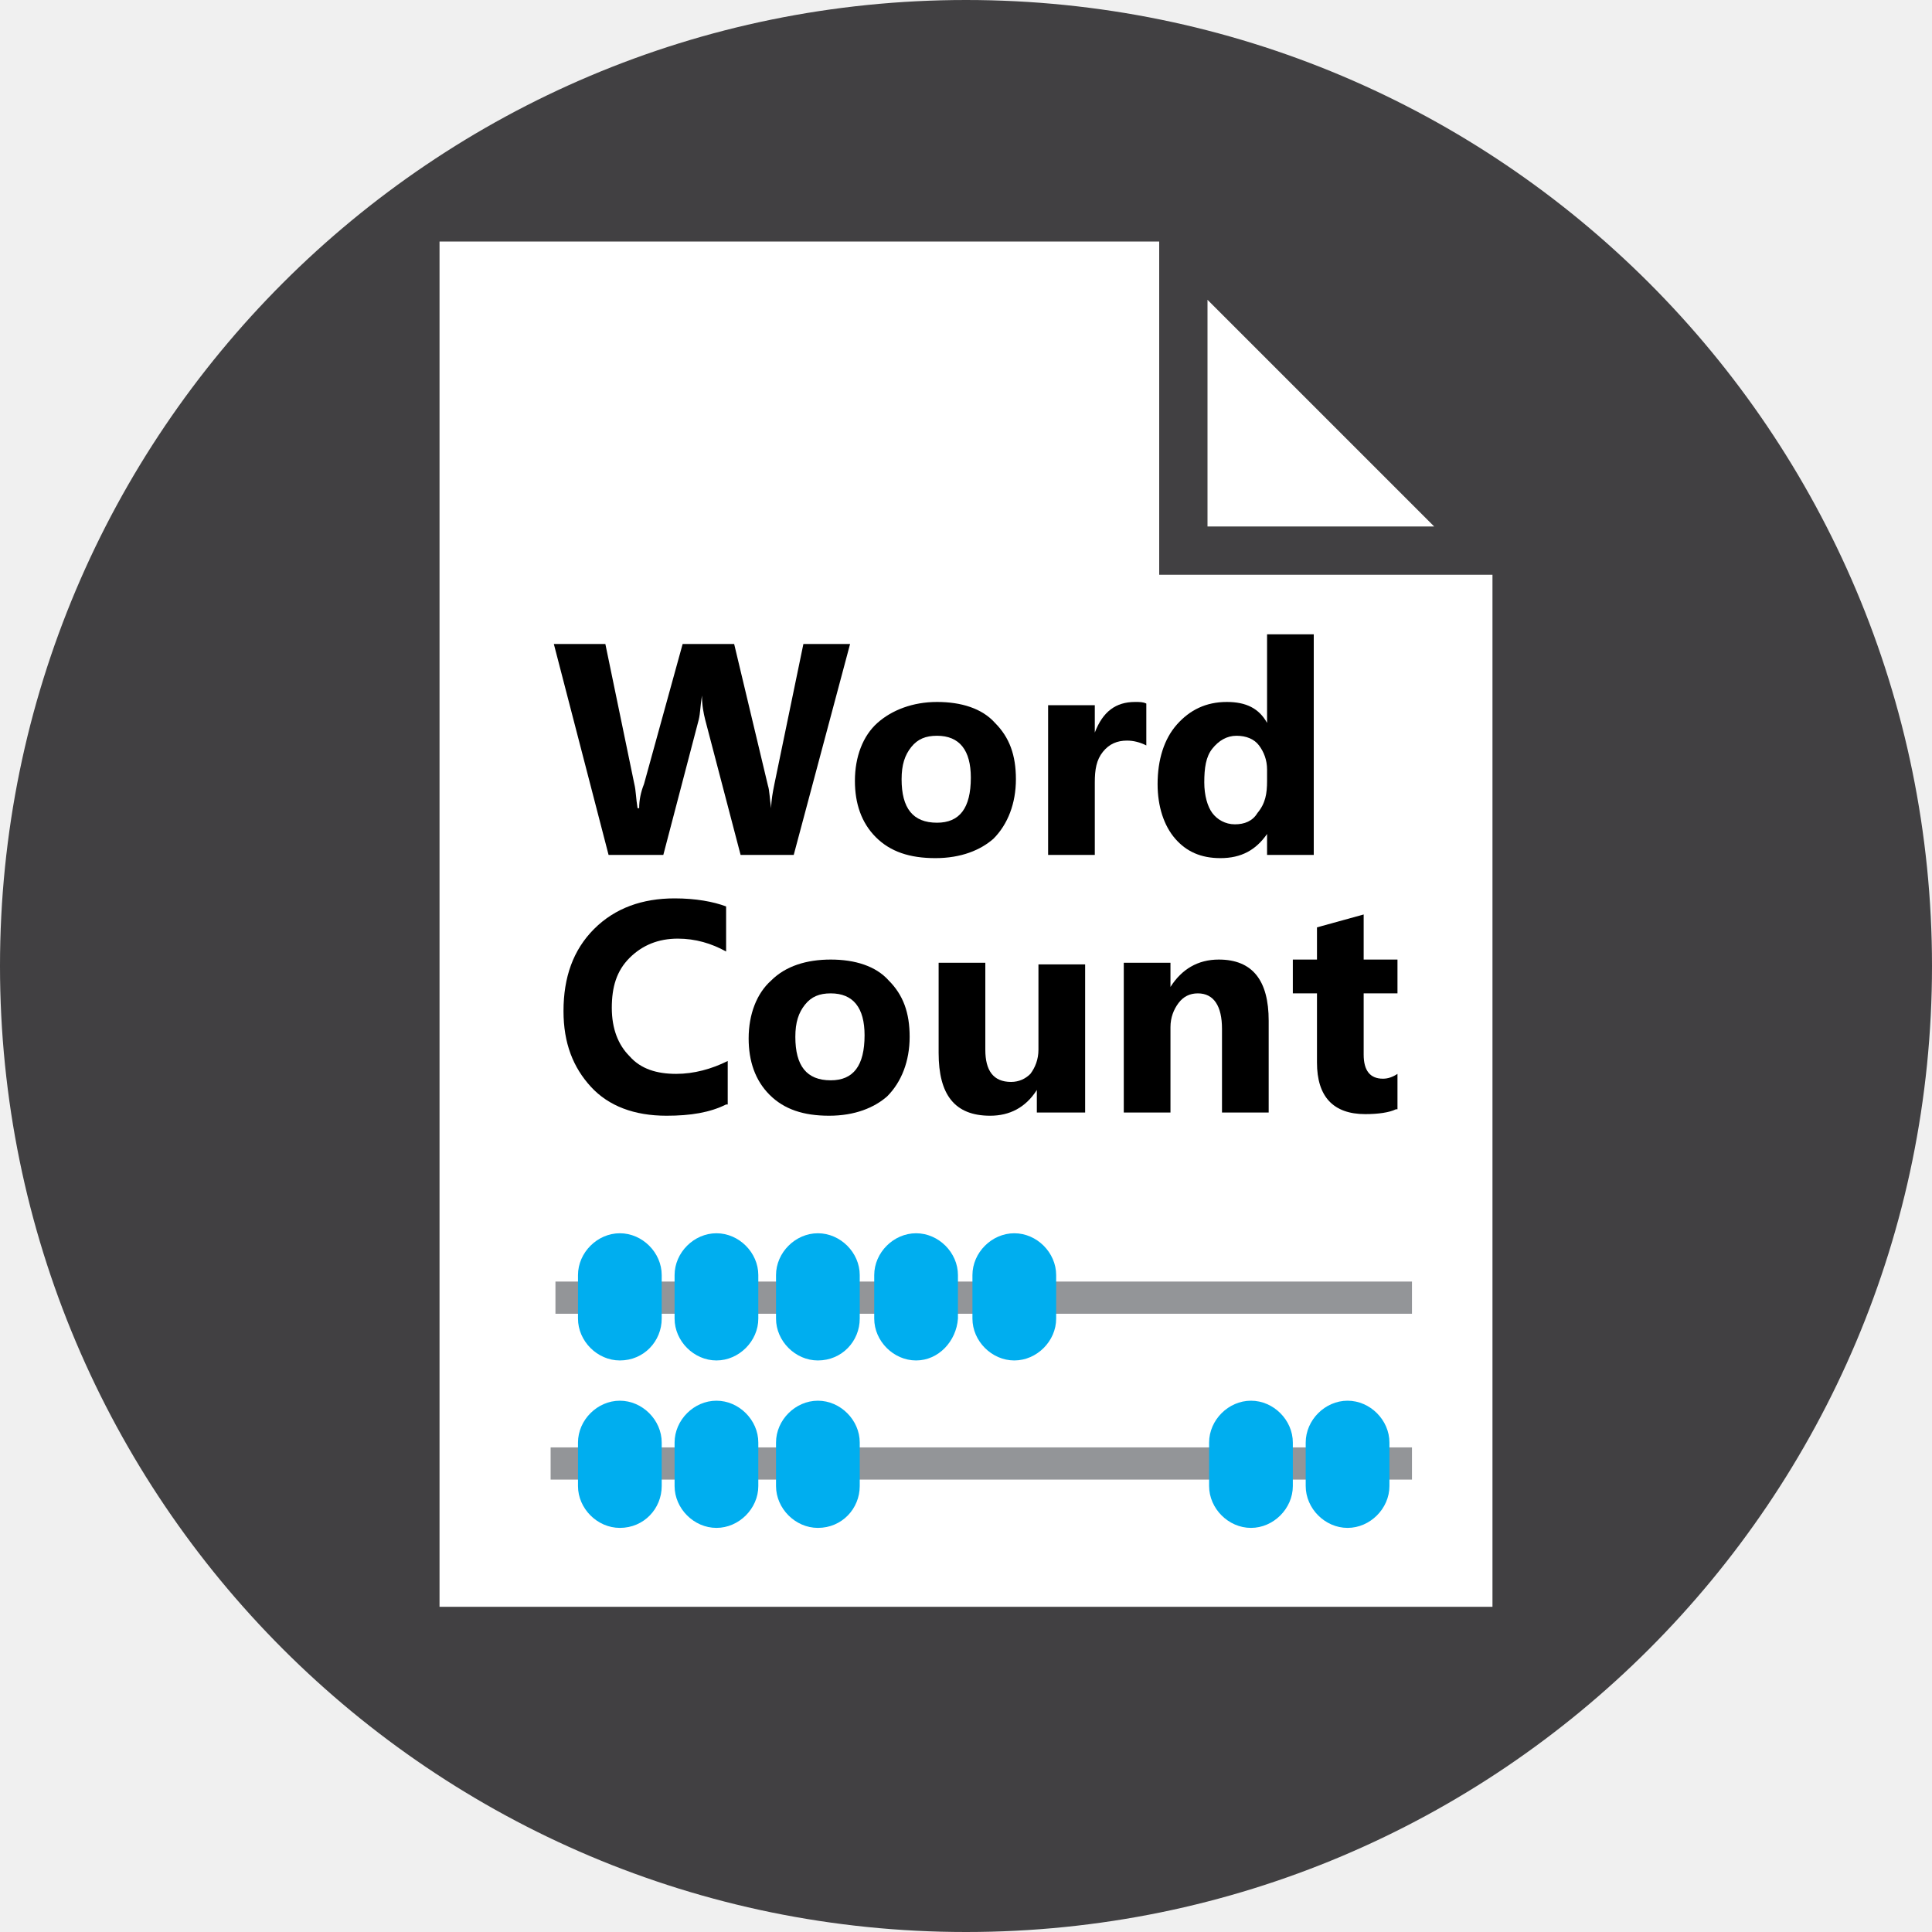
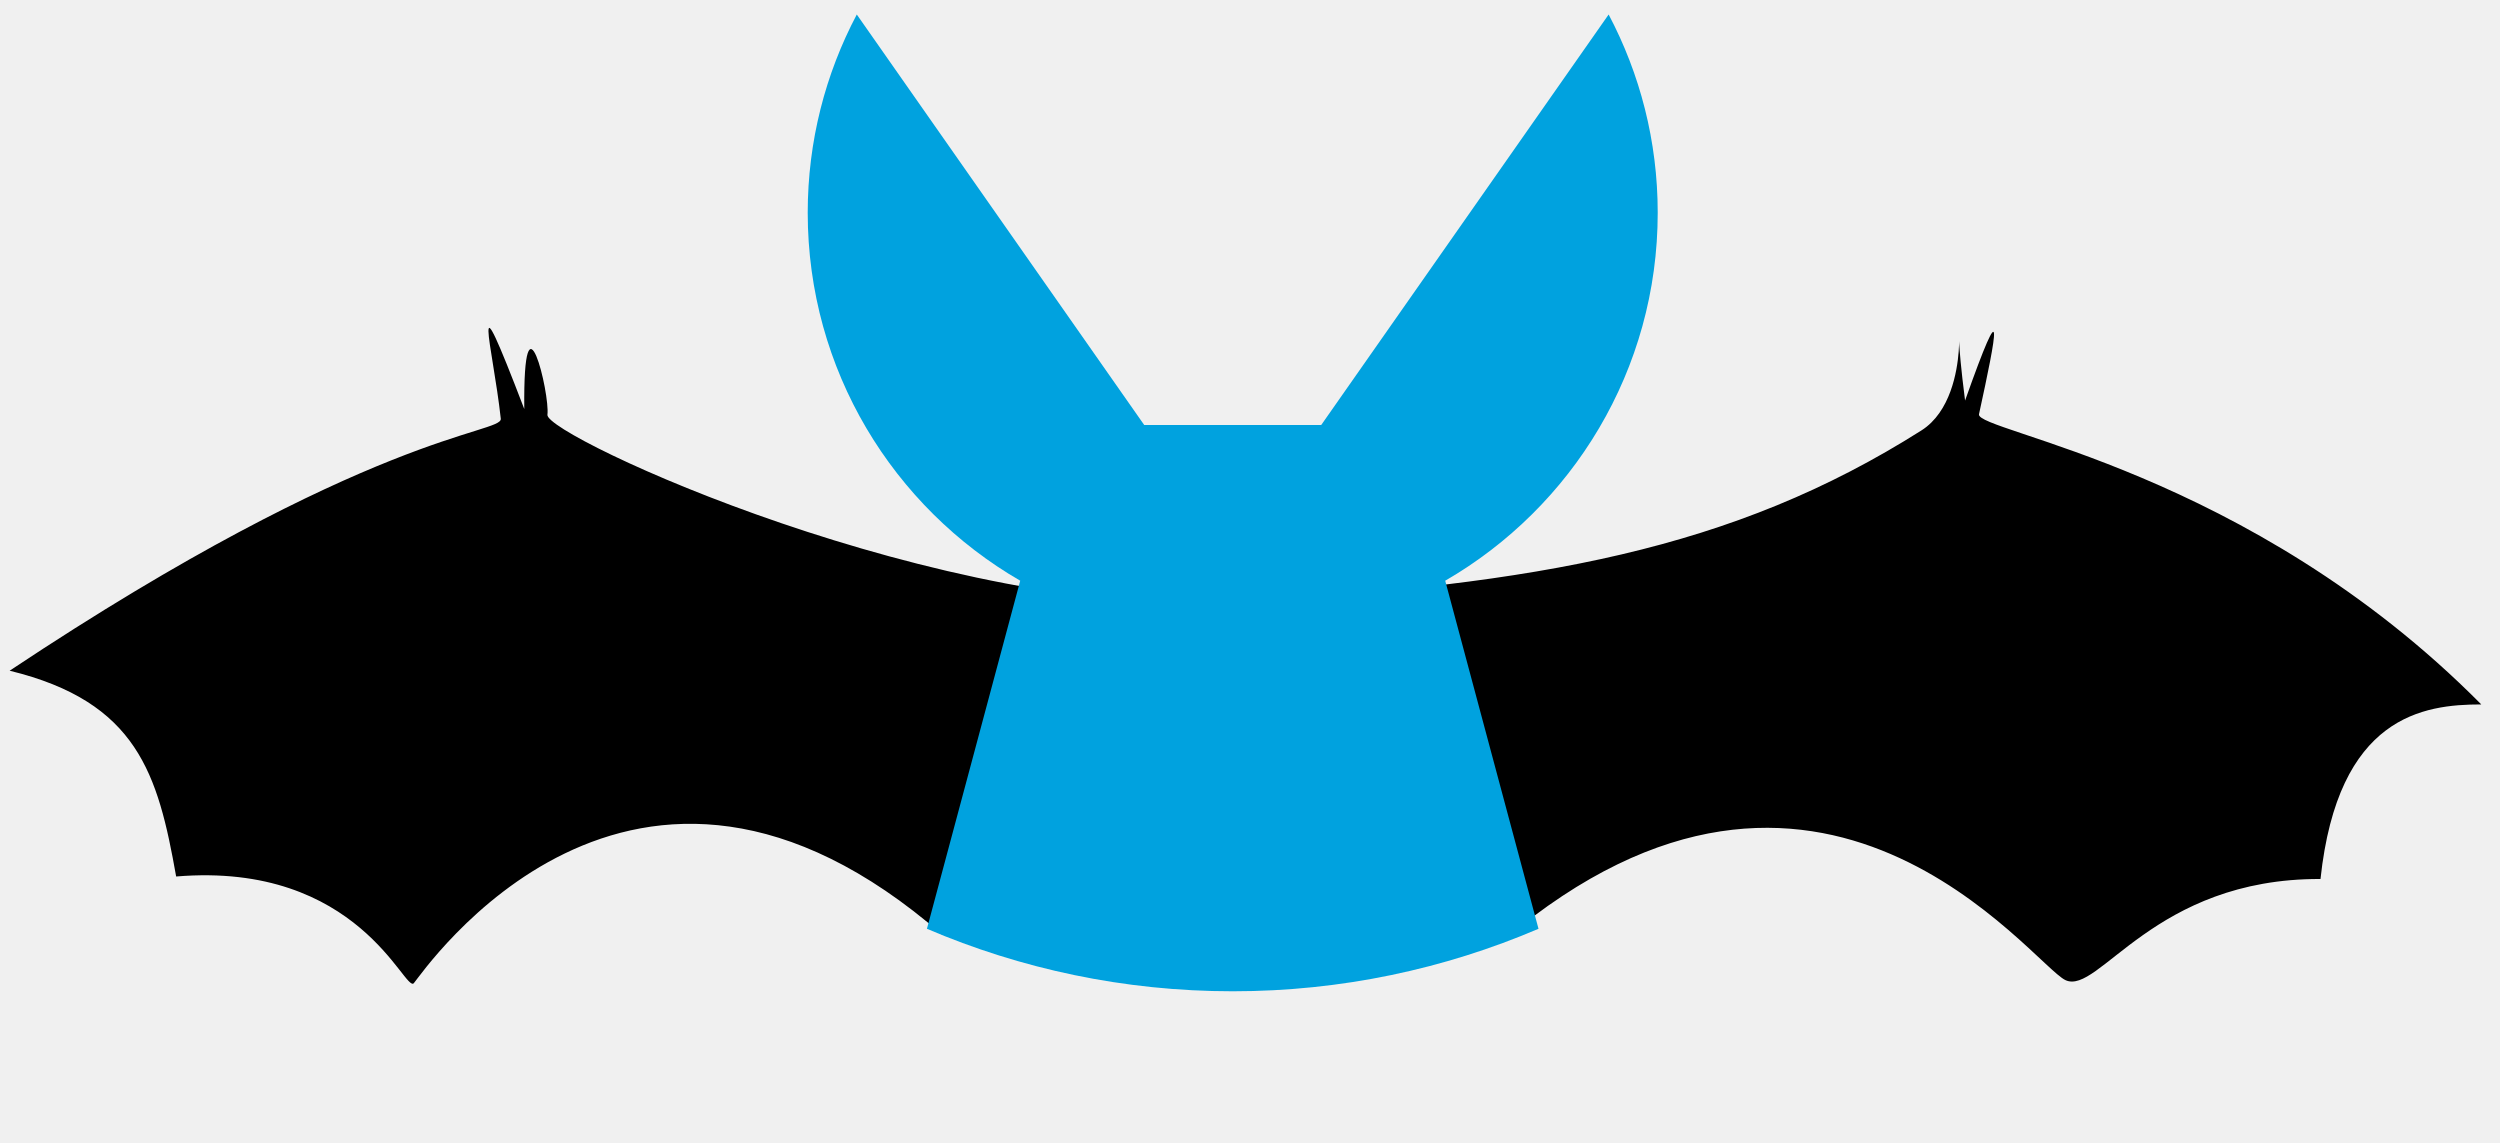
- <svg xmlns="http://www.w3.org/2000/svg" version="1.1" id="Layer_2" x="0px" y="0px" viewBox="0 0 120 120" style="enable-background:new 0 0 120 120;" xml:space="preserve">
-   <style type="text/css">
- 	.st0{fill:#414042;}
- 	.st1{fill:#FFFFFF;}
- 	.st2{fill:#FFFFFF;stroke:#414042;stroke-width:3;stroke-miterlimit:10;}
- 	.st3{fill:#939598;}
- 	.st4{fill:#00AEEF;}
- </style>
-   <circle class="st0" cx="60" cy="60" r="60" />
+ <svg xmlns="http://www.w3.org/2000/svg" width="35" height="16">
  <g>
-     <polygon class="st1" points="27.3,15 27.3,99.8 92.7,99.8 92.7,34.2 73.5,15  " />
-     <polygon class="st2" points="92.7,34.2 73.5,15 73.5,34.2  " />
+     <rect fill="none" id="canvas_background" height="18" width="37" y="-1" x="-1" />
  </g>
  <g>
-     <g>
-       <path d="M52.8,40l-3.5,13.1h-3.3l-2.2-8.4c-0.1-0.4-0.2-0.9-0.2-1.5h0c-0.1,0.6-0.1,1.1-0.2,1.5l-2.2,8.4h-3.4L34.4,40h3.2    l1.8,8.7c0.1,0.4,0.1,0.9,0.2,1.5h0.1c0-0.5,0.1-1,0.3-1.5l2.4-8.7h3.2l2.1,8.8c0.1,0.3,0.1,0.8,0.2,1.4h0c0-0.5,0.1-1,0.2-1.5    l1.8-8.7H52.8z" />
-       <path d="M58.1,53.3c-1.6,0-2.8-0.4-3.7-1.3s-1.3-2.1-1.3-3.5c0-1.5,0.5-2.8,1.4-3.6s2.2-1.3,3.7-1.3c1.5,0,2.8,0.4,3.6,1.3    c0.9,0.9,1.3,2,1.3,3.5c0,1.5-0.5,2.8-1.4,3.7C60.9,52.8,59.7,53.3,58.1,53.3z M58.2,45.7c-0.7,0-1.2,0.2-1.6,0.7    c-0.4,0.5-0.6,1.1-0.6,2c0,1.8,0.7,2.7,2.2,2.7c1.4,0,2.1-0.9,2.1-2.8C60.3,46.6,59.6,45.7,58.2,45.7z" />
-       <path d="M71.2,46.3C70.8,46.1,70.4,46,70,46c-0.6,0-1.1,0.2-1.5,0.7S68,47.8,68,48.6v4.5h-2.9v-9.3H68v1.7h0    c0.5-1.3,1.3-1.9,2.5-1.9c0.3,0,0.5,0,0.7,0.1V46.3z" />
-       <path d="M81.6,53.1h-2.9v-1.3h0c-0.7,1-1.6,1.5-2.9,1.5c-1.2,0-2.1-0.4-2.8-1.2c-0.7-0.8-1.1-2-1.1-3.4c0-1.5,0.4-2.8,1.2-3.7    c0.8-0.9,1.8-1.4,3.1-1.4c1.2,0,2,0.4,2.5,1.3h0v-5.5h2.9V53.1z M78.7,48.5v-0.7c0-0.6-0.2-1.1-0.5-1.5s-0.8-0.6-1.4-0.6    c-0.6,0-1.1,0.3-1.5,0.8s-0.5,1.2-0.5,2.1c0,0.8,0.2,1.5,0.5,1.9c0.3,0.4,0.8,0.7,1.4,0.7c0.6,0,1.1-0.2,1.4-0.7    C78.6,49.9,78.7,49.3,78.7,48.5z" />
-       <path d="M45.1,68.6c-1,0.5-2.2,0.7-3.7,0.7c-2,0-3.6-0.6-4.7-1.8c-1.1-1.2-1.7-2.7-1.7-4.7c0-2.1,0.6-3.8,1.9-5.1    c1.3-1.3,3-1.9,5-1.9c1.3,0,2.4,0.2,3.2,0.5v2.8c-0.9-0.5-1.9-0.8-3-0.8c-1.2,0-2.2,0.4-3,1.2c-0.8,0.8-1.1,1.8-1.1,3.1    c0,1.3,0.4,2.3,1.1,3c0.7,0.8,1.7,1.1,2.9,1.1c1.1,0,2.2-0.3,3.2-0.8V68.6z" />
-       <path d="M51.5,69.3c-1.6,0-2.8-0.4-3.7-1.3c-0.9-0.9-1.3-2.1-1.3-3.5c0-1.5,0.5-2.8,1.4-3.6c0.9-0.9,2.2-1.3,3.7-1.3    c1.5,0,2.8,0.4,3.6,1.3c0.9,0.9,1.3,2,1.3,3.5c0,1.5-0.5,2.8-1.4,3.7C54.3,68.8,53.1,69.3,51.5,69.3z M51.6,61.7    c-0.7,0-1.2,0.2-1.6,0.7s-0.6,1.1-0.6,2c0,1.8,0.7,2.7,2.2,2.7c1.4,0,2.1-0.9,2.1-2.8C53.7,62.6,53,61.7,51.6,61.7z" />
-       <path d="M67.3,69.1h-2.9v-1.4h0c-0.7,1.1-1.7,1.6-2.9,1.6c-2.2,0-3.2-1.3-3.2-3.9v-5.6h2.9v5.4c0,1.3,0.5,2,1.6,2    c0.5,0,0.9-0.2,1.2-0.5c0.3-0.4,0.5-0.9,0.5-1.5v-5.3h2.9V69.1z" />
-       <path d="M78.8,69.1h-2.9v-5.2c0-1.4-0.5-2.2-1.5-2.2c-0.5,0-0.9,0.2-1.2,0.6c-0.3,0.4-0.5,0.9-0.5,1.5v5.3h-2.9v-9.3h2.9v1.5h0    c0.7-1.1,1.7-1.7,3-1.7c2.1,0,3.1,1.3,3.1,3.8V69.1z" />
-       <path d="M86.7,68.9c-0.4,0.2-1.1,0.3-1.9,0.3c-2,0-3-1.1-3-3.2v-4.3h-1.5v-2.1h1.5v-2l2.9-0.8v2.8h2.1v2.1h-2.1v3.8    c0,1,0.4,1.5,1.2,1.5c0.3,0,0.6-0.1,0.9-0.3V68.9z" />
+     <path stroke="null" fill="#000000" id="svg_7" d="m13.194,13.088c-4.358,-3.793 -7.274,0.529 -7.4,0.676c-0.126,0.148 -0.767,-1.707 -3.328,-1.493c-0.254,-1.437 -0.544,-2.445 -2.331,-2.881c5.056,-3.364 6.9,-3.314 6.876,-3.528c-0.112,-1.027 -0.458,-2.19 0.329,-0.135c-0.018,-1.787 0.361,-0.213 0.324,0.08c-0.038,0.292 5.53,2.878 9.696,2.623c4.166,-0.254 6.888,-0.724 9.54,-2.404c0.816,-0.517 0.371,-2.288 0.611,-0.418c0.569,-1.606 0.446,-0.963 0.195,0.191c-0.053,0.245 3.77,0.769 7.032,4.063c-0.807,0 -2.007,0.157 -2.251,2.444c-2.337,-0.01 -3.103,1.633 -3.57,1.416c-0.467,-0.217 -3.436,-4.3 -7.858,-0.565l-5.676,-0.006z" />
+     <g id="logo-mule">
+       <g id="head">
+         <path id="svg_1" d="m20.233,8.13l1.306,4.873c-1.314,0.562 -2.761,0.875 -4.281,0.875s-2.966,-0.313 -4.281,-0.875l1.306,-4.873c-1.778,-1.029 -2.975,-2.95 -2.975,-5.152c0,-1.002 0.249,-1.946 0.687,-2.775l4.024,5.747l2.478,0l4.024,-5.747c0.438,0.829 0.687,1.772 0.687,2.775c0,2.202 -1.197,4.123 -2.975,5.152z" fill="#00A2DF" />
+       </g>
    </g>
  </g>
-   <g>
-     <g>
-       <rect x="34.5" y="79.6" class="st3" width="53.2" height="2" />
-     </g>
-     <g>
-       <rect x="34.2" y="89.9" class="st3" width="53.5" height="2" />
-     </g>
-     <path class="st4" d="M38.5,84.5L38.5,84.5c-1.4,0-2.6-1.2-2.6-2.6v-2.7c0-1.4,1.2-2.6,2.6-2.6h0c1.4,0,2.6,1.2,2.6,2.6v2.7   C41.1,83.3,40,84.5,38.5,84.5z" />
-     <path class="st4" d="M44.5,84.5L44.5,84.5c-1.4,0-2.6-1.2-2.6-2.6v-2.7c0-1.4,1.2-2.6,2.6-2.6h0c1.4,0,2.6,1.2,2.6,2.6v2.7   C47.1,83.3,45.9,84.5,44.5,84.5z" />
-     <path class="st4" d="M50.8,84.5L50.8,84.5c-1.4,0-2.6-1.2-2.6-2.6v-2.7c0-1.4,1.2-2.6,2.6-2.6h0c1.4,0,2.6,1.2,2.6,2.6v2.7   C53.4,83.3,52.3,84.5,50.8,84.5z" />
-     <path class="st4" d="M56.9,84.5L56.9,84.5c-1.4,0-2.6-1.2-2.6-2.6v-2.7c0-1.4,1.2-2.6,2.6-2.6h0c1.4,0,2.6,1.2,2.6,2.6v2.7   C59.4,83.3,58.3,84.5,56.9,84.5z" />
-     <path class="st4" d="M63,84.5L63,84.5c-1.4,0-2.6-1.2-2.6-2.6v-2.7c0-1.4,1.2-2.6,2.6-2.6h0c1.4,0,2.6,1.2,2.6,2.6v2.7   C65.6,83.3,64.4,84.5,63,84.5z" />
-     <path class="st4" d="M38.5,94.9L38.5,94.9c-1.4,0-2.6-1.2-2.6-2.6v-2.7c0-1.4,1.2-2.6,2.6-2.6h0c1.4,0,2.6,1.2,2.6,2.6v2.7   C41.1,93.7,40,94.9,38.5,94.9z" />
-     <path class="st4" d="M44.5,94.9L44.5,94.9c-1.4,0-2.6-1.2-2.6-2.6v-2.7c0-1.4,1.2-2.6,2.6-2.6h0c1.4,0,2.6,1.2,2.6,2.6v2.7   C47.1,93.7,45.9,94.9,44.5,94.9z" />
-     <path class="st4" d="M50.8,94.9L50.8,94.9c-1.4,0-2.6-1.2-2.6-2.6v-2.7c0-1.4,1.2-2.6,2.6-2.6h0c1.4,0,2.6,1.2,2.6,2.6v2.7   C53.4,93.7,52.3,94.9,50.8,94.9z" />
-     <path class="st4" d="M77.7,94.9L77.7,94.9c-1.4,0-2.6-1.2-2.6-2.6v-2.7c0-1.4,1.2-2.6,2.6-2.6h0c1.4,0,2.6,1.2,2.6,2.6v2.7   C80.3,93.7,79.1,94.9,77.7,94.9z" />
-     <path class="st4" d="M83.7,94.9L83.7,94.9c-1.4,0-2.6-1.2-2.6-2.6v-2.7c0-1.4,1.2-2.6,2.6-2.6l0,0c1.4,0,2.6,1.2,2.6,2.6v2.7   C86.3,93.7,85.1,94.9,83.7,94.9z" />
-   </g>
</svg>
